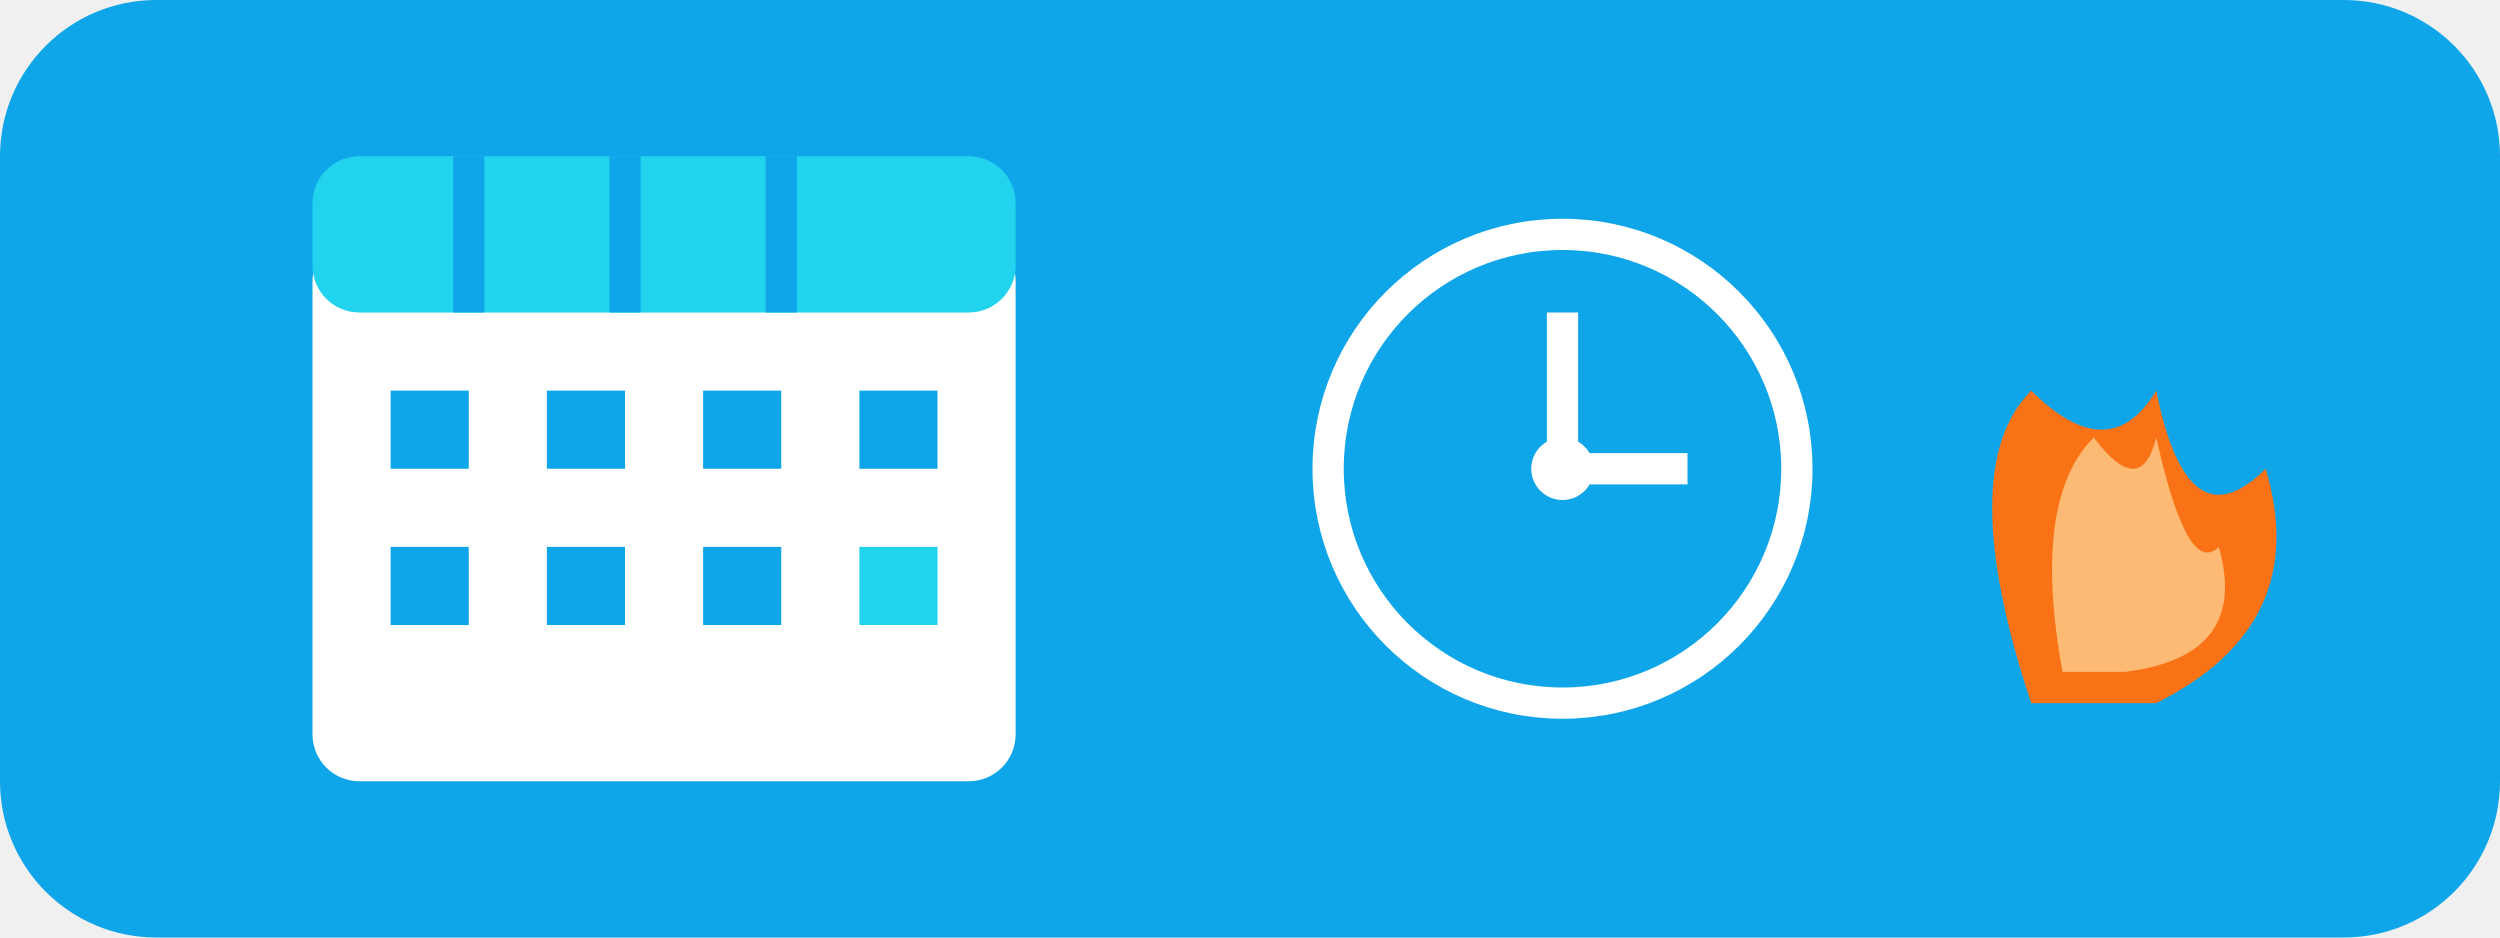
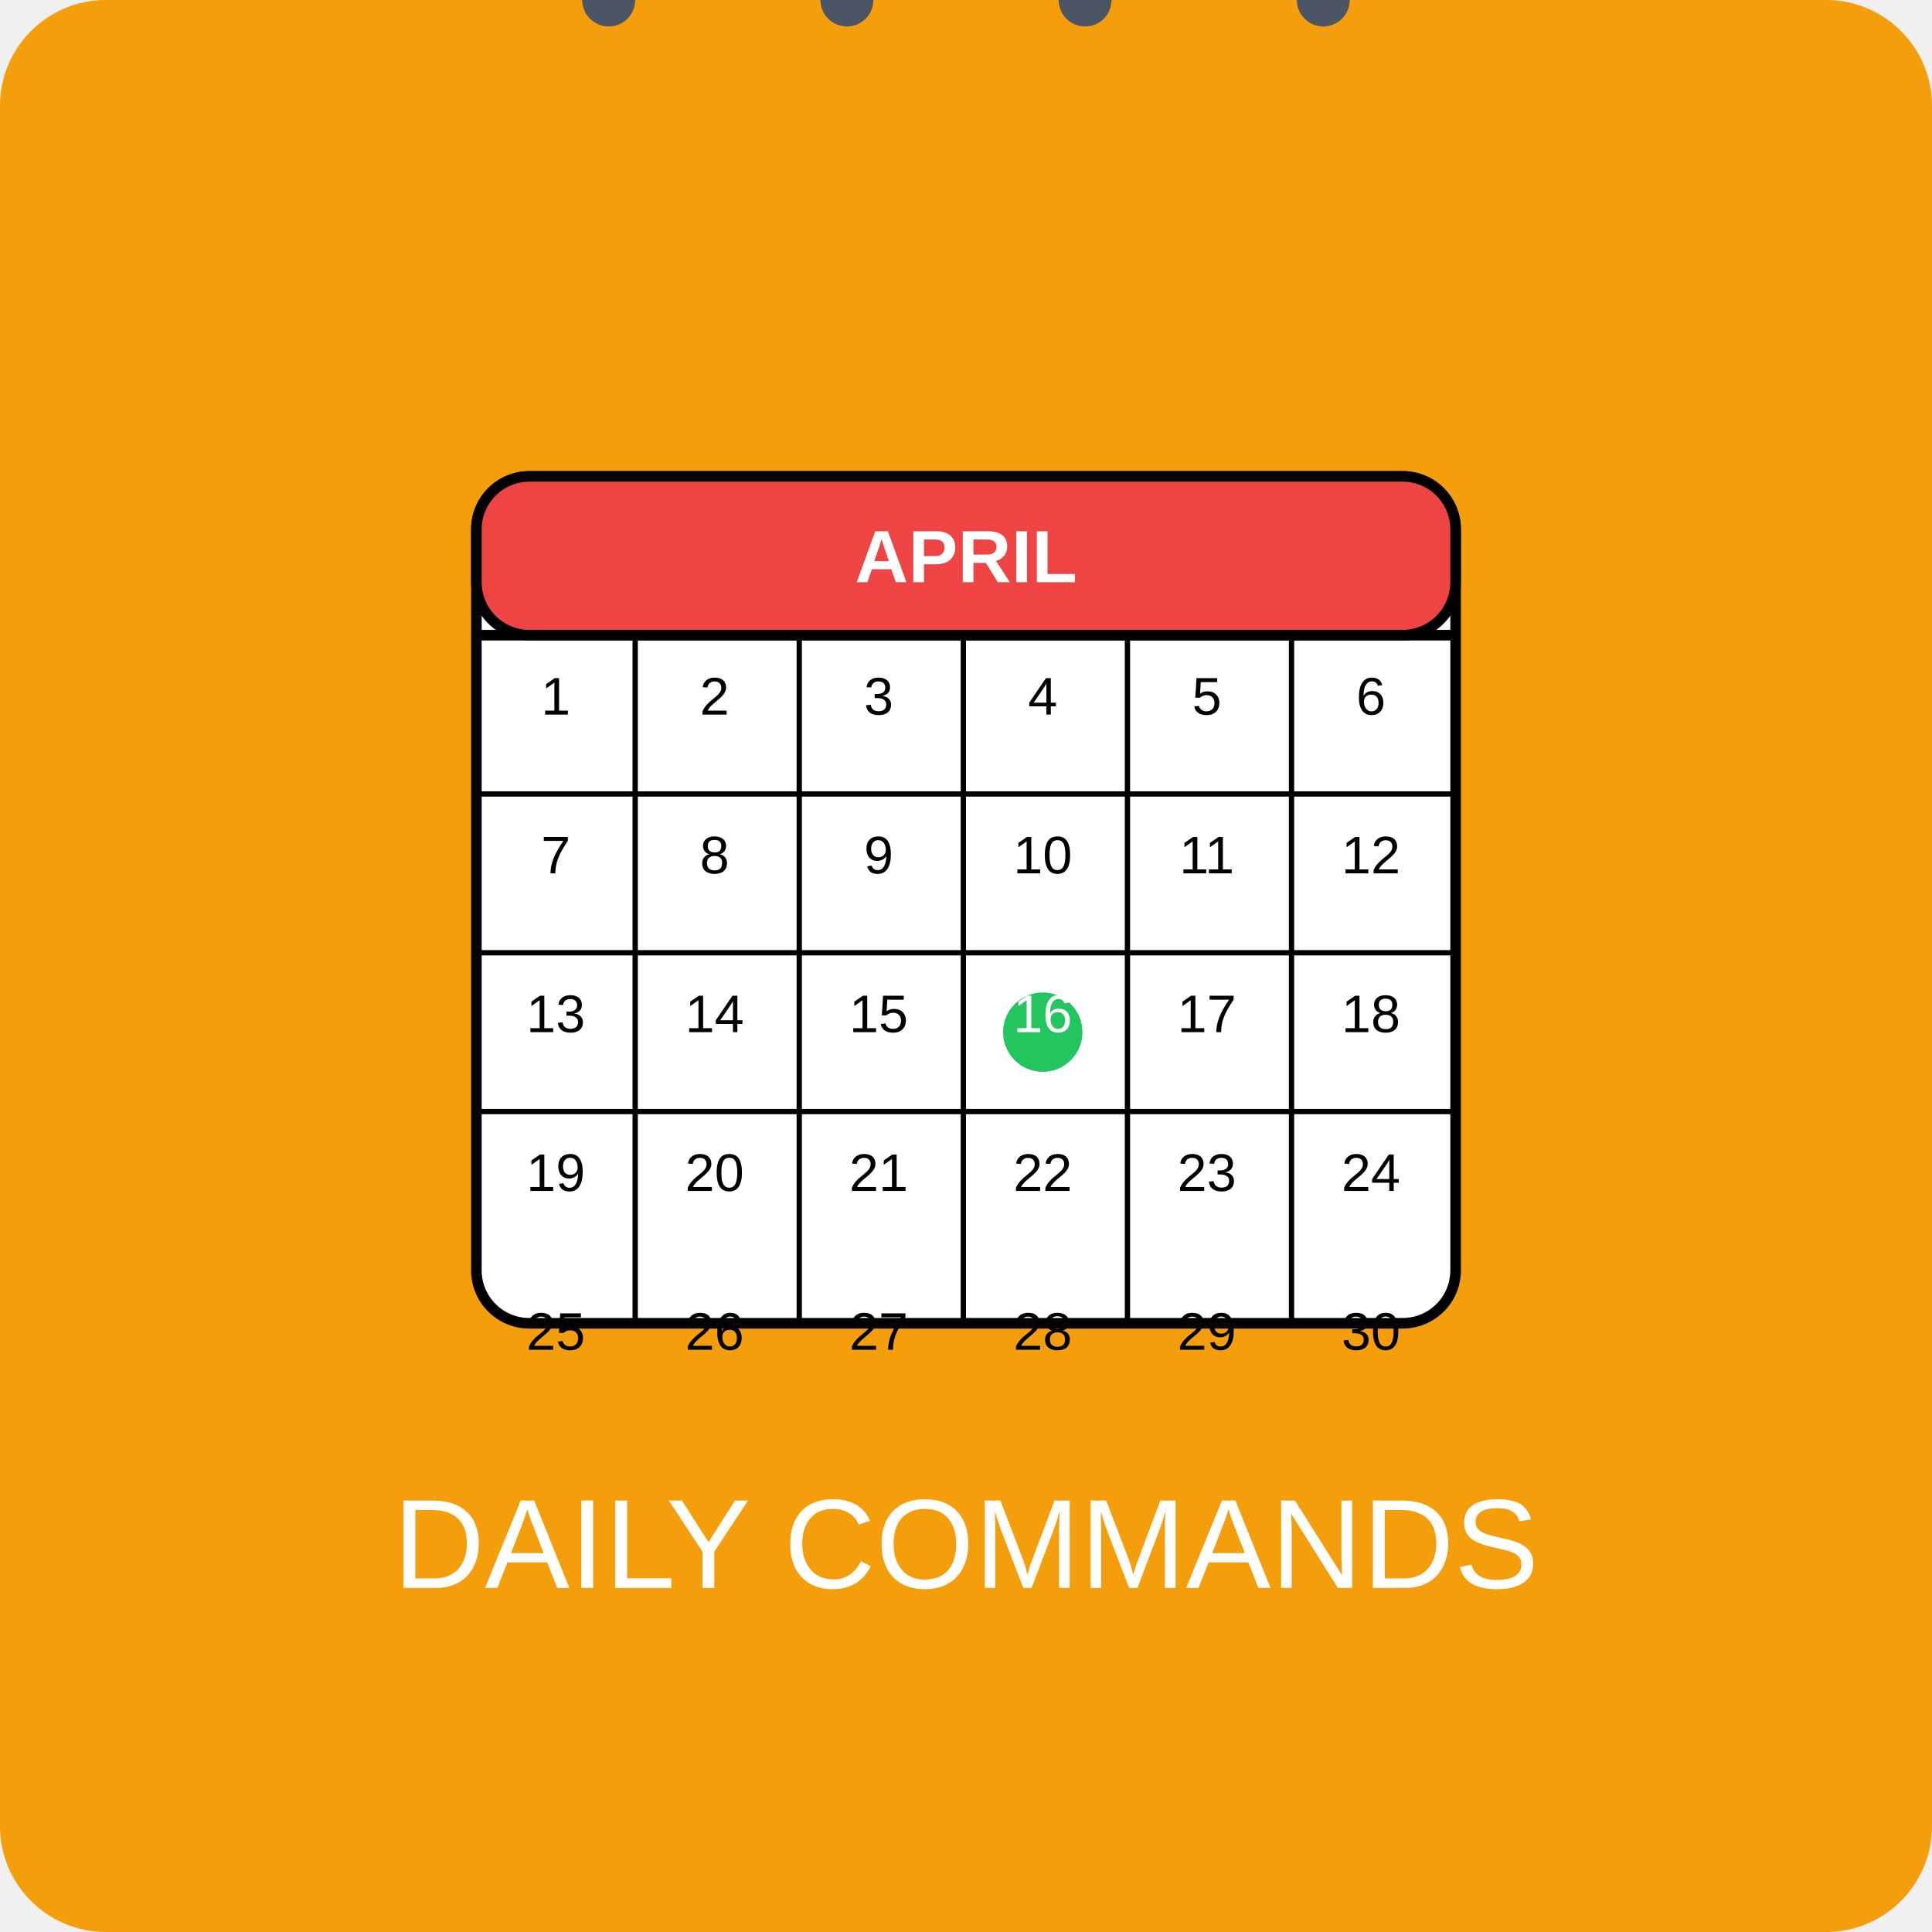
- <svg xmlns="http://www.w3.org/2000/svg" width="160" height="60" viewBox="0 0 160 60">
-   <rect width="160" height="60" rx="10" fill="#0EA5E9" />
-   <g fill="#FFFFFF">
-     <rect x="20" y="15" width="45" height="35" rx="3" />
-     <rect x="25" y="25" width="5" height="5" fill="#0EA5E9" />
-     <rect x="35" y="25" width="5" height="5" fill="#0EA5E9" />
-     <rect x="45" y="25" width="5" height="5" fill="#0EA5E9" />
-     <rect x="55" y="25" width="5" height="5" fill="#0EA5E9" />
-     <rect x="25" y="35" width="5" height="5" fill="#0EA5E9" />
-     <rect x="35" y="35" width="5" height="5" fill="#0EA5E9" />
-     <rect x="45" y="35" width="5" height="5" fill="#0EA5E9" />
-     <rect x="55" y="35" width="5" height="5" fill="#22D3EE" />
-     <rect x="20" y="10" width="45" height="10" rx="3" fill="#22D3EE" />
-     <line x1="30" y1="10" x2="30" y2="20" stroke="#0EA5E9" stroke-width="2" />
-     <line x1="40" y1="10" x2="40" y2="20" stroke="#0EA5E9" stroke-width="2" />
-     <line x1="50" y1="10" x2="50" y2="20" stroke="#0EA5E9" stroke-width="2" />
-     <circle cx="100" cy="30" r="15" stroke="#FFFFFF" stroke-width="2" fill="none" />
-     <circle cx="100" cy="30" r="2" />
-     <line x1="100" y1="30" x2="100" y2="20" stroke="#FFFFFF" stroke-width="2" />
-     <line x1="100" y1="30" x2="108" y2="30" stroke="#FFFFFF" stroke-width="2" />
-     <path d="M130,45 Q125,30 130,25 Q135,30 138,25 Q140,35 145,30 Q148,40 138,45 Z" fill="#F97316" />
-     <path d="M132,43 Q130,32 134,28 Q137,32 138,28 Q140,37 142,35 Q144,42 136,43 Z" fill="#FDBA74" />
-   </g>
+ <svg xmlns="http://www.w3.org/2000/svg" width="730" height="730" viewBox="0 0 730 730">
+   <rect width="730" height="730" rx="40" fill="#F59E0B" />
+   <rect x="180" y="180" width="370" height="320" rx="20" fill="#FFFFFF" stroke="#000000" stroke-width="4" />
+   <rect x="180" y="180" width="370" height="60" rx="20" fill="#EF4444" stroke="#000000" stroke-width="4" />
+   <circle cx="230" y="210" r="10" fill="#4B5563" />
+   <circle cx="320" y="210" r="10" fill="#4B5563" />
+   <circle cx="410" y="210" r="10" fill="#4B5563" />
+   <circle cx="500" y="210" r="10" fill="#4B5563" />
+   <line x1="180" y1="240" x2="550" y2="240" stroke="#000000" stroke-width="4" />
+   <line x1="180" y1="300" x2="550" y2="300" stroke="#000000" stroke-width="2" />
+   <line x1="180" y1="360" x2="550" y2="360" stroke="#000000" stroke-width="2" />
+   <line x1="180" y1="420" x2="550" y2="420" stroke="#000000" stroke-width="2" />
+   <line x1="240" y1="240" x2="240" y2="500" stroke="#000000" stroke-width="2" />
+   <line x1="302" y1="240" x2="302" y2="500" stroke="#000000" stroke-width="2" />
+   <line x1="364" y1="240" x2="364" y2="500" stroke="#000000" stroke-width="2" />
+   <line x1="426" y1="240" x2="426" y2="500" stroke="#000000" stroke-width="2" />
+   <line x1="488" y1="240" x2="488" y2="500" stroke="#000000" stroke-width="2" />
+   <text x="210" y="270" font-family="Arial, sans-serif" font-size="20" text-anchor="middle" fill="#000000">1</text>
+   <text x="270" y="270" font-family="Arial, sans-serif" font-size="20" text-anchor="middle" fill="#000000">2</text>
+   <text x="332" y="270" font-family="Arial, sans-serif" font-size="20" text-anchor="middle" fill="#000000">3</text>
+   <text x="394" y="270" font-family="Arial, sans-serif" font-size="20" text-anchor="middle" fill="#000000">4</text>
+   <text x="456" y="270" font-family="Arial, sans-serif" font-size="20" text-anchor="middle" fill="#000000">5</text>
+   <text x="518" y="270" font-family="Arial, sans-serif" font-size="20" text-anchor="middle" fill="#000000">6</text>
+   <text x="210" y="330" font-family="Arial, sans-serif" font-size="20" text-anchor="middle" fill="#000000">7</text>
+   <text x="270" y="330" font-family="Arial, sans-serif" font-size="20" text-anchor="middle" fill="#000000">8</text>
+   <text x="332" y="330" font-family="Arial, sans-serif" font-size="20" text-anchor="middle" fill="#000000">9</text>
+   <text x="394" y="330" font-family="Arial, sans-serif" font-size="20" text-anchor="middle" fill="#000000">10</text>
+   <text x="456" y="330" font-family="Arial, sans-serif" font-size="20" text-anchor="middle" fill="#000000">11</text>
+   <text x="518" y="330" font-family="Arial, sans-serif" font-size="20" text-anchor="middle" fill="#000000">12</text>
+   <text x="210" y="390" font-family="Arial, sans-serif" font-size="20" text-anchor="middle" fill="#000000">13</text>
+   <text x="270" y="390" font-family="Arial, sans-serif" font-size="20" text-anchor="middle" fill="#000000">14</text>
+   <text x="332" y="390" font-family="Arial, sans-serif" font-size="20" text-anchor="middle" fill="#000000">15</text>
+   <circle cx="394" cy="390" r="15" fill="#22C55E" />
+   <text x="394" y="390" font-family="Arial, sans-serif" font-size="20" text-anchor="middle" fill="#FFFFFF">16</text>
+   <text x="456" y="390" font-family="Arial, sans-serif" font-size="20" text-anchor="middle" fill="#000000">17</text>
+   <text x="518" y="390" font-family="Arial, sans-serif" font-size="20" text-anchor="middle" fill="#000000">18</text>
+   <text x="210" y="450" font-family="Arial, sans-serif" font-size="20" text-anchor="middle" fill="#000000">19</text>
+   <text x="270" y="450" font-family="Arial, sans-serif" font-size="20" text-anchor="middle" fill="#000000">20</text>
+   <text x="332" y="450" font-family="Arial, sans-serif" font-size="20" text-anchor="middle" fill="#000000">21</text>
+   <text x="394" y="450" font-family="Arial, sans-serif" font-size="20" text-anchor="middle" fill="#000000">22</text>
+   <text x="456" y="450" font-family="Arial, sans-serif" font-size="20" text-anchor="middle" fill="#000000">23</text>
+   <text x="518" y="450" font-family="Arial, sans-serif" font-size="20" text-anchor="middle" fill="#000000">24</text>
+   <text x="210" y="510" font-family="Arial, sans-serif" font-size="20" text-anchor="middle" fill="#000000">25</text>
+   <text x="270" y="510" font-family="Arial, sans-serif" font-size="20" text-anchor="middle" fill="#000000">26</text>
+   <text x="332" y="510" font-family="Arial, sans-serif" font-size="20" text-anchor="middle" fill="#000000">27</text>
+   <text x="394" y="510" font-family="Arial, sans-serif" font-size="20" text-anchor="middle" fill="#000000">28</text>
+   <text x="456" y="510" font-family="Arial, sans-serif" font-size="20" text-anchor="middle" fill="#000000">29</text>
+   <text x="518" y="510" font-family="Arial, sans-serif" font-size="20" text-anchor="middle" fill="#000000">30</text>
+   <text x="365" y="220" font-family="Arial, sans-serif" font-size="28" font-weight="bold" text-anchor="middle" fill="#FFFFFF">APRIL</text>
+   <text x="365" y="600" font-family="Arial, sans-serif" font-size="48" text-anchor="middle" fill="#FFFFFF">DAILY COMMANDS</text>
</svg>
